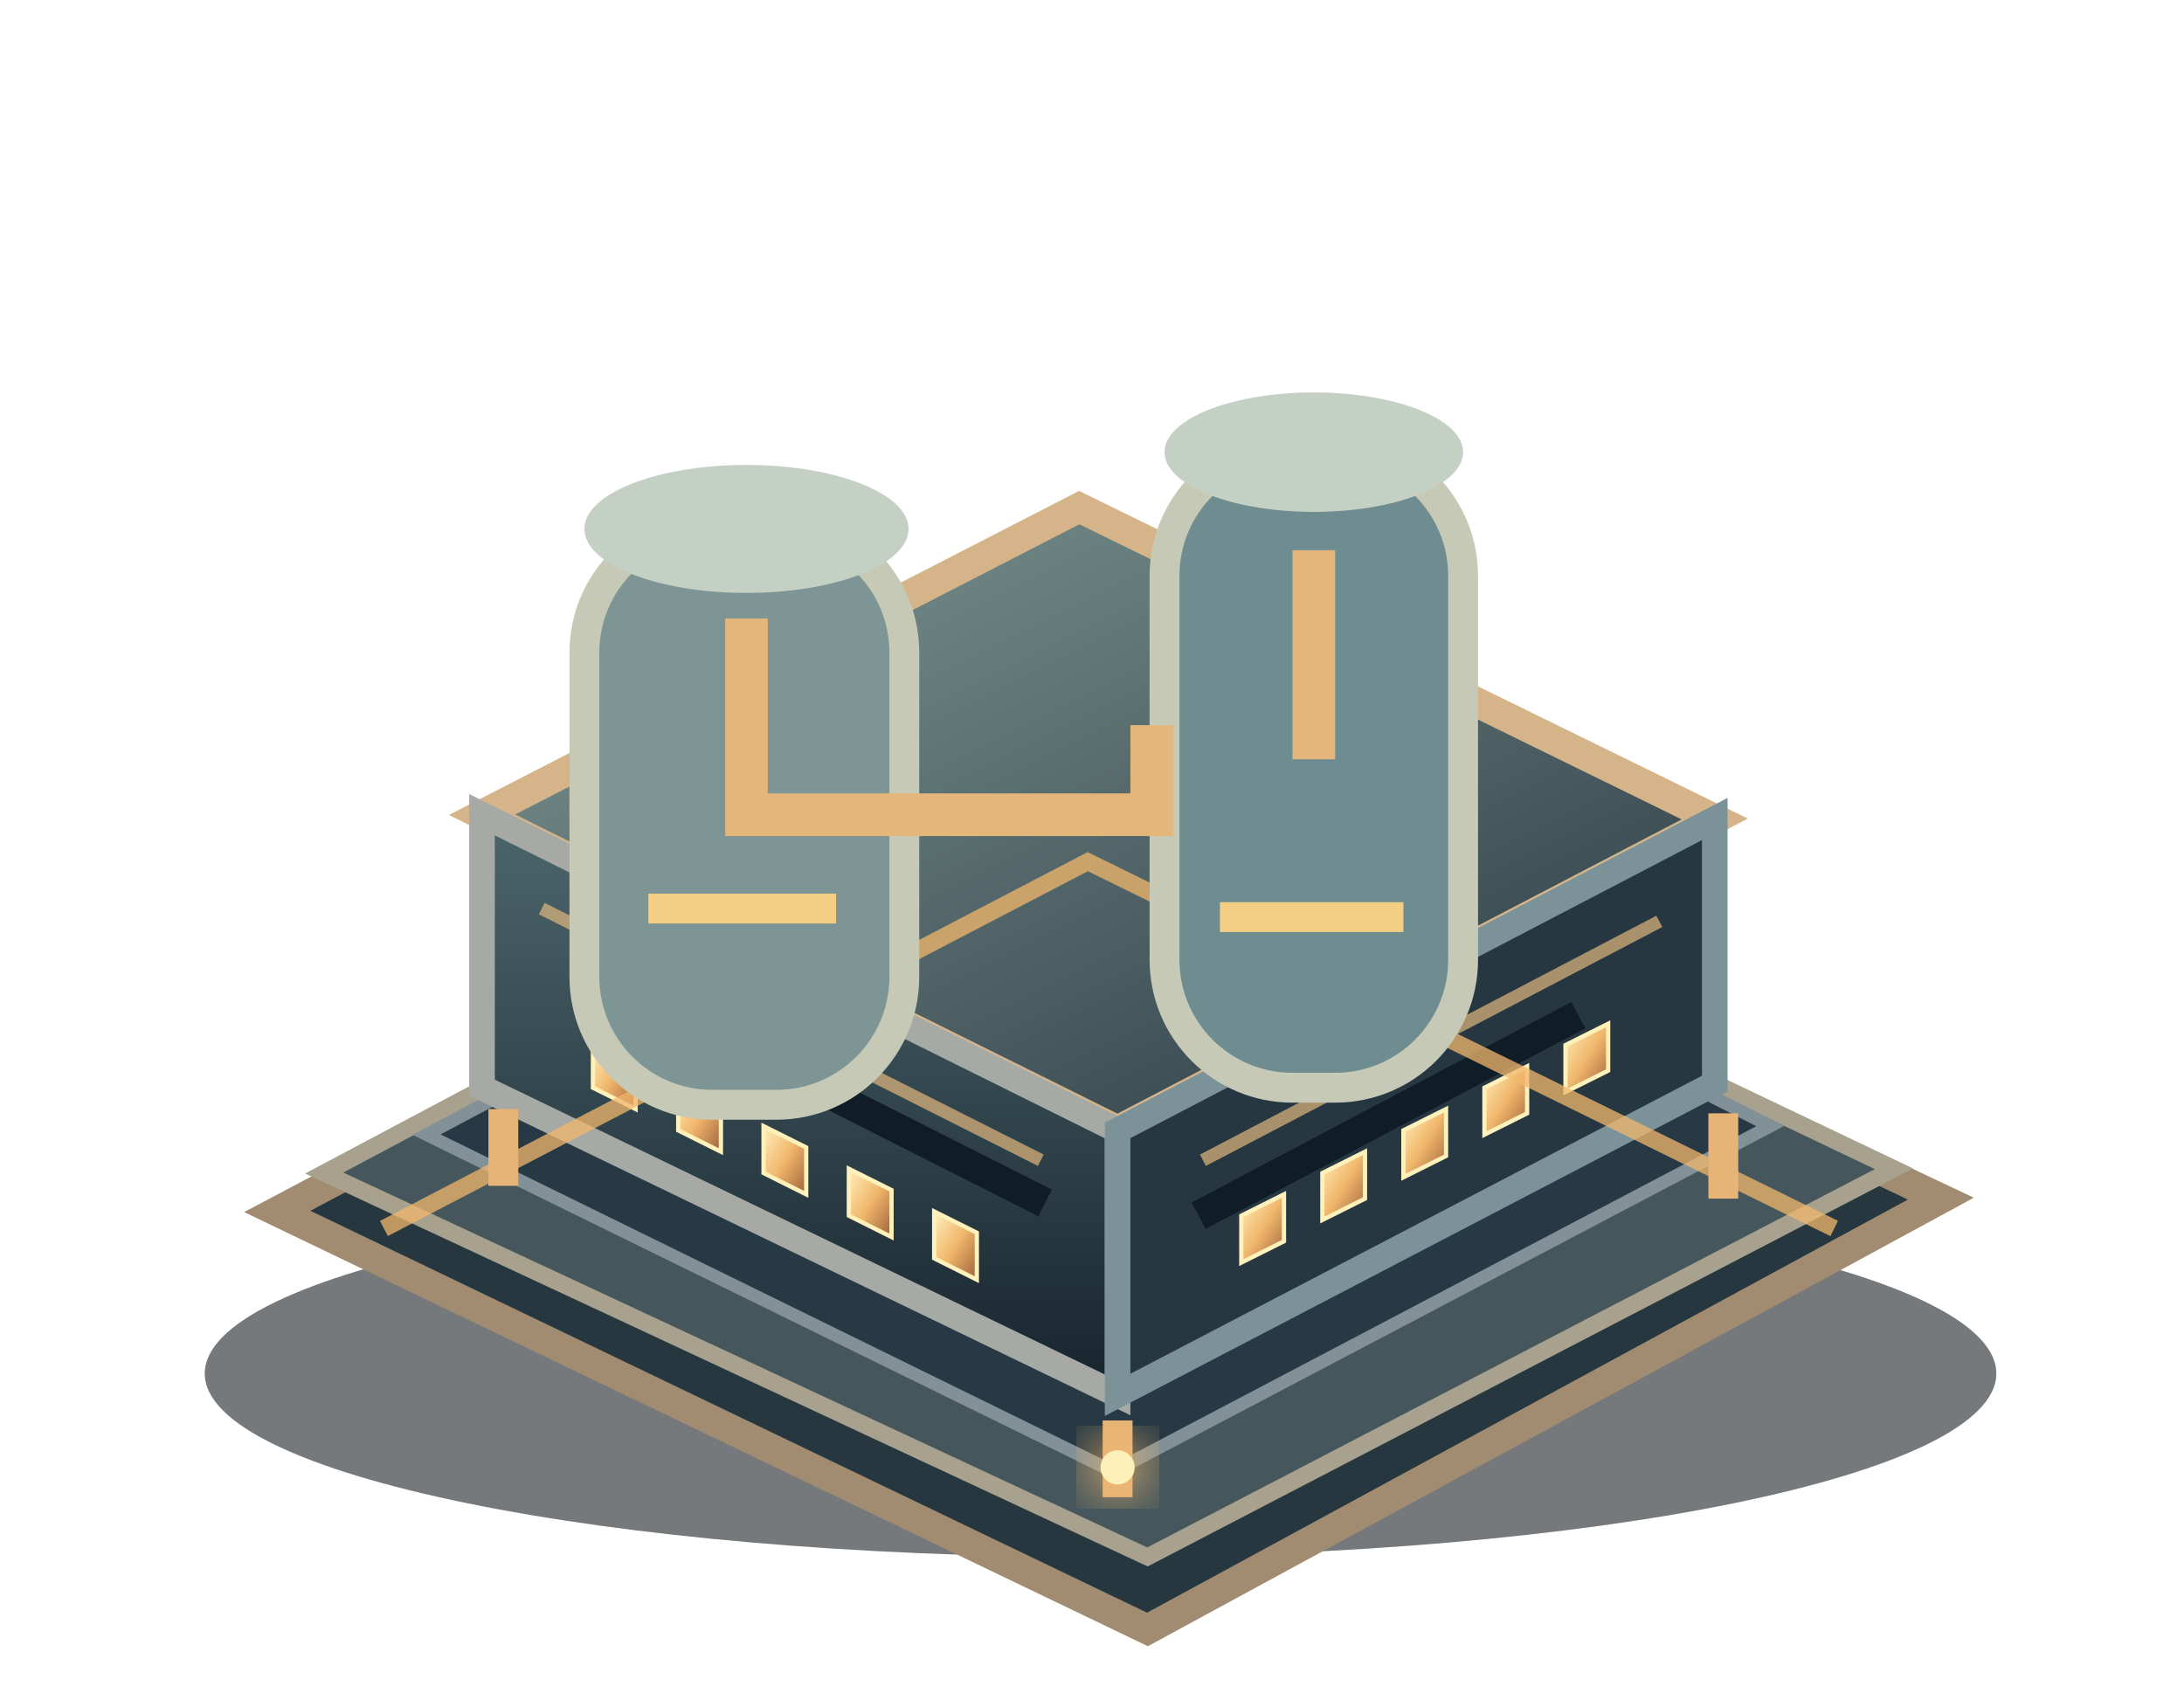
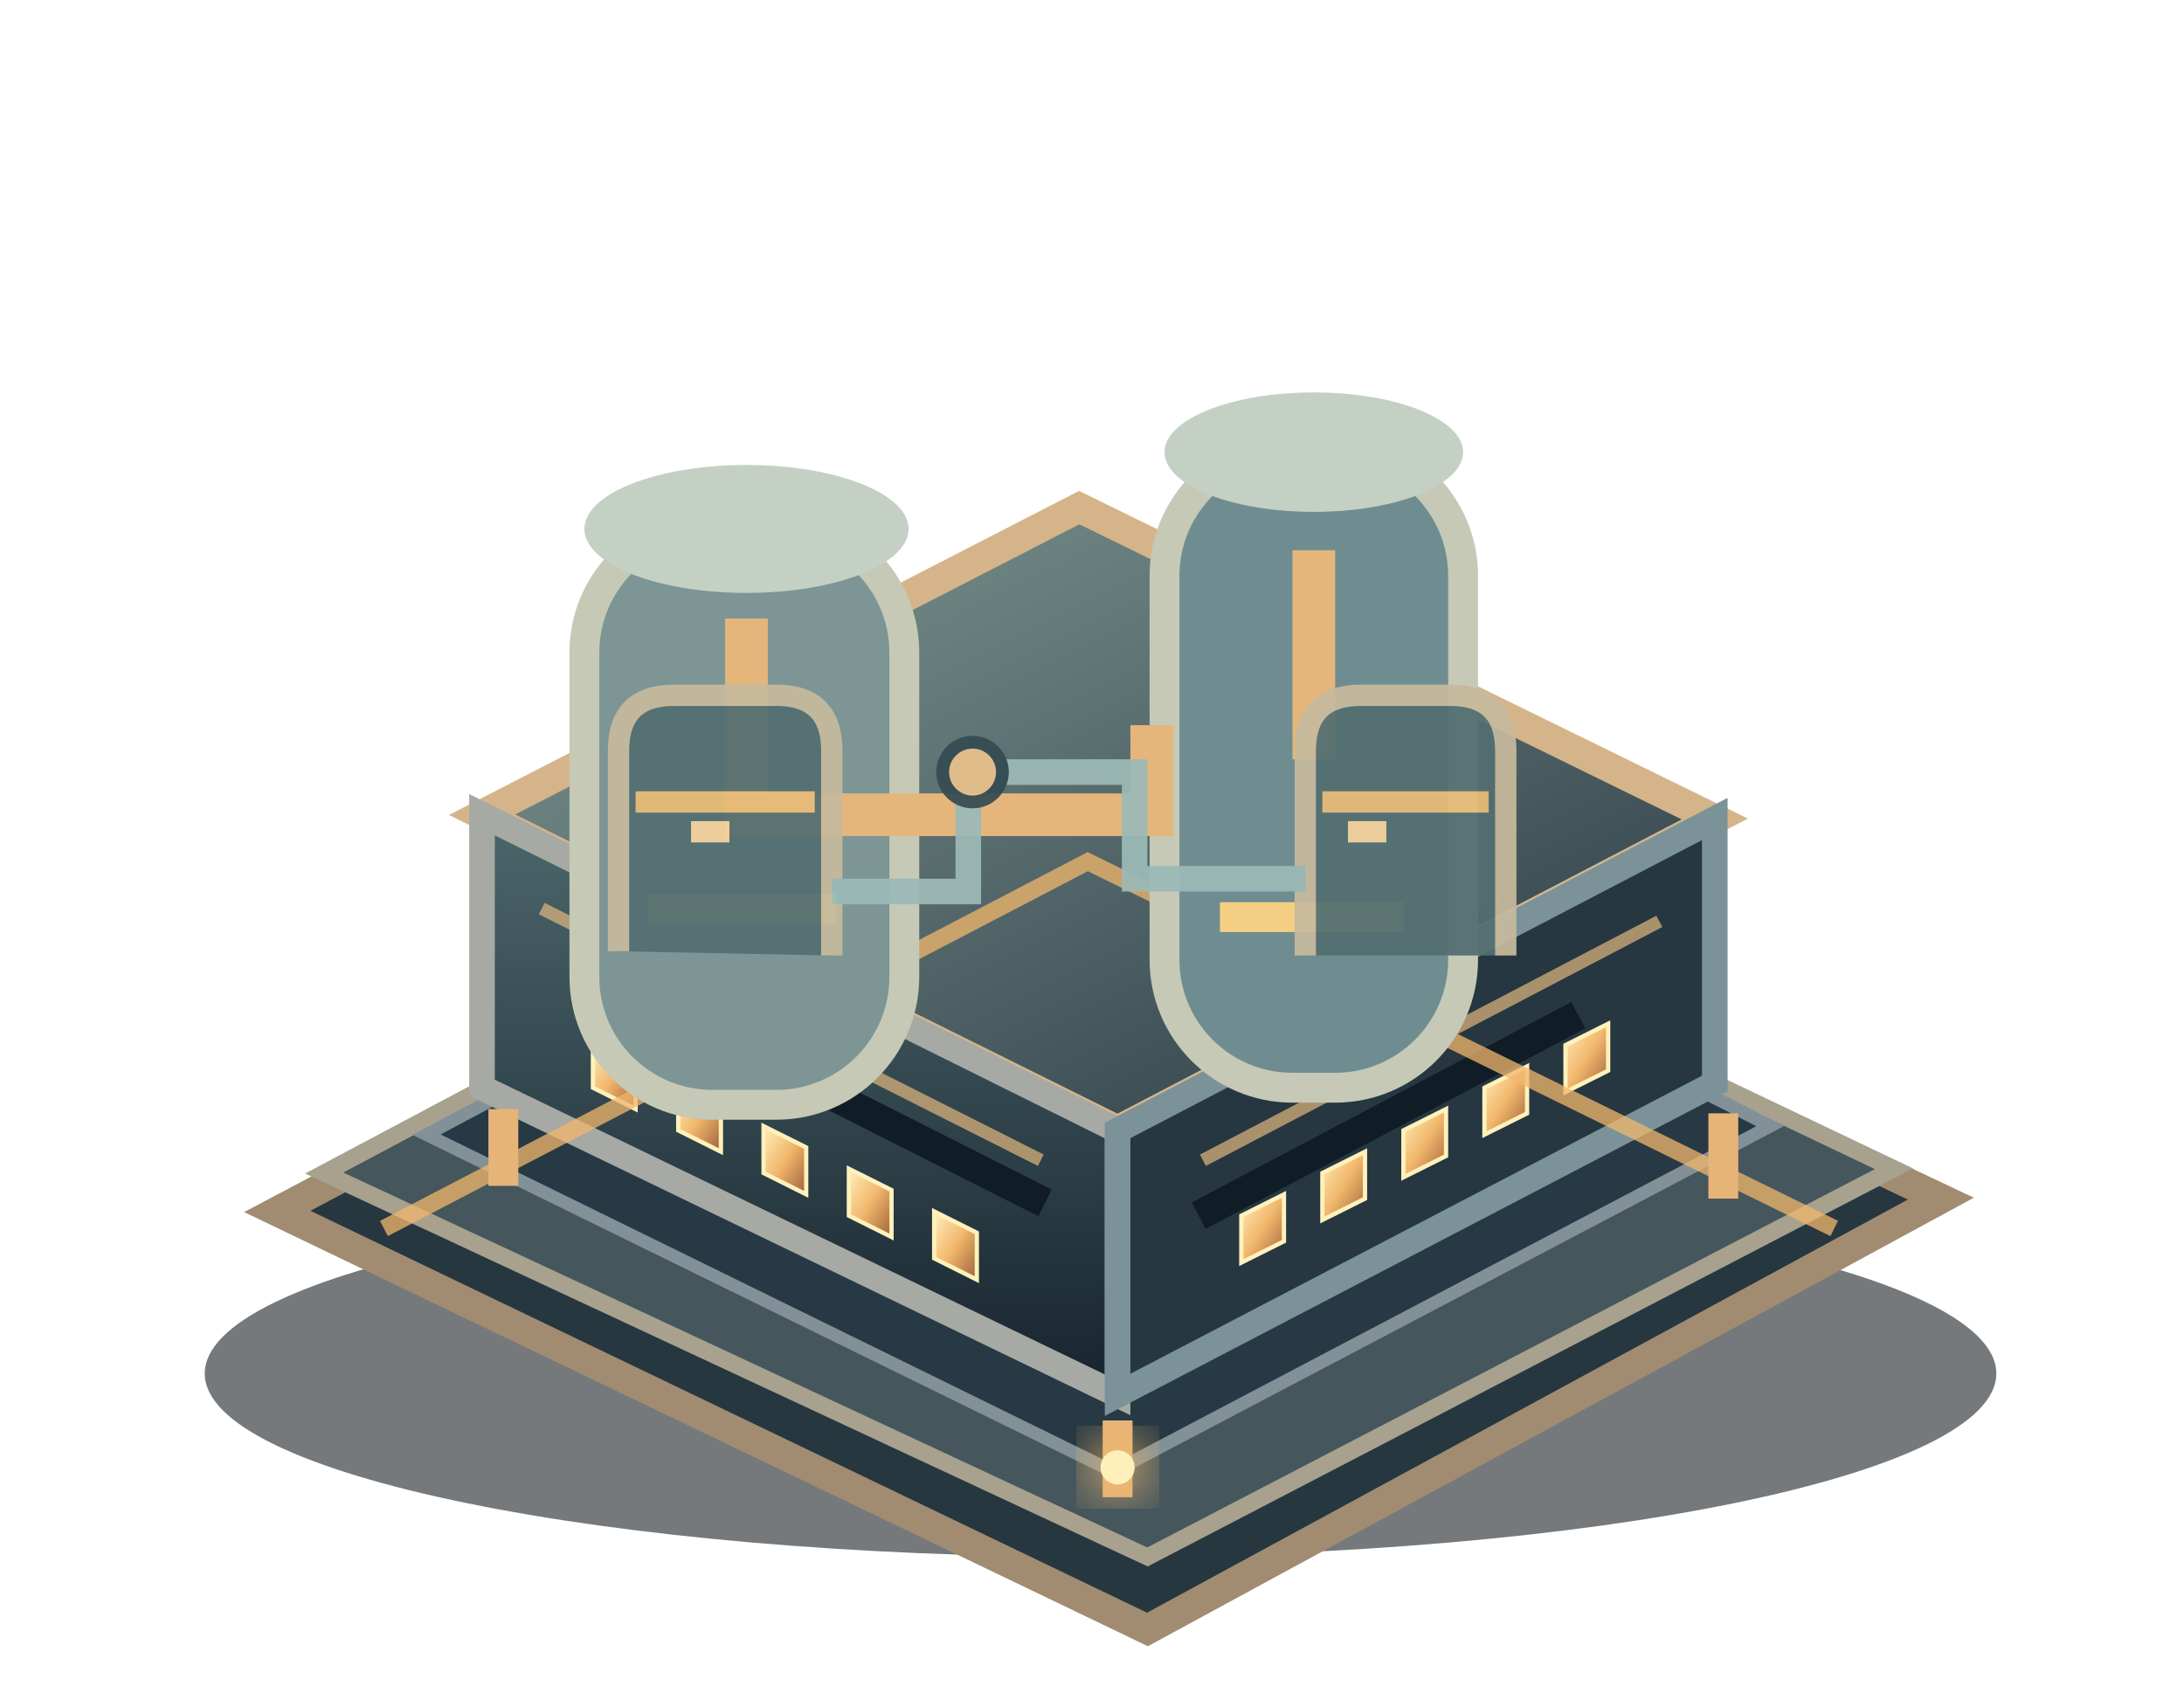
<svg xmlns="http://www.w3.org/2000/svg" width="512" height="400" viewBox="0 0 512 400">
  <defs>
    <linearGradient id="steel" x1="0" y1="0" x2="1" y2="1">
      <stop stop-color="#839b96" />
      <stop offset="1" stop-color="#273741" />
    </linearGradient>
    <linearGradient id="face" x1="0" y1="0" x2="0" y2="1">
      <stop stop-color="#4c666b" />
      <stop offset="1" stop-color="#17242e" />
    </linearGradient>
    <linearGradient id="lit" x1="0" y1="0" x2="1" y2="1">
      <stop stop-color="#fff1bd" />
      <stop offset=".5" stop-color="#f1b76c" />
      <stop offset="1" stop-color="#9e613a" />
    </linearGradient>
    <filter id="glow">
      <feGaussianBlur stdDeviation="7" />
    </filter>
  </defs>
  <ellipse cx="258" cy="322" rx="210" ry="43" fill="#030b10" opacity=".55" />
  <path d="M65 284L252 185L455 281L269 382Z" fill="#263740" stroke="#a18c71" stroke-width="7" />
  <path d="M76 275L251 182L444 274L269 365Z" fill="#45565c" stroke="#a7a18d" stroke-width="4" />
  <path d="M100 266L256 183L415 264L261 345Z" fill="#273944" stroke="#829198" stroke-width="3" />
  <path d="M113 191L253 119L402 192L262 265Z" fill="url(#steel)" stroke="#d5b48a" stroke-width="7" />
  <path d="M113 191L262 265V327L113 255Z" fill="url(#face)" stroke="#a6a9a4" stroke-width="6" />
  <path d="M262 265L402 192V254L262 327Z" fill="#263741" stroke="#7b9298" stroke-width="6" />
  <path d="M127 213L244 272M282 272L389 216" stroke="#e1b87e" stroke-width="3" opacity=".7" />
  <path d="M146 232L245 282M281 285L370 238" stroke="#101d26" stroke-width="7" />
  <g fill="url(#lit)" stroke="#fff1bc" stroke-width="1">
    <path d="M139 244l10 5v11l-10 -5z" />
    <path d="M159 254l10 5v11l-10 -5z" />
    <path d="M179 264l10 5v11l-10 -5z" />
    <path d="M199 274l10 5v11l-10 -5z" />
    <path d="M219 284l10 5v11l-10 -5z" />
    <path d="M291 285l10 -5v11l-10 5z" />
    <path d="M310 275l10 -5v11l-10 5z" />
    <path d="M329 265l10 -5v11l-10 5z" />
    <path d="M348 255l10 -5v11l-10 5z" />
    <path d="M367 245l10 -5v11l-10 5z" />
  </g>
  <path d="M90 288L255 202L430 288" stroke="#f1b76c" stroke-width="4" fill="none" opacity=".75" />
  <g>
    <rect x="137" y="123" width="75" height="136" rx="30" fill="#7d9595" stroke="#c5c9b6" stroke-width="7" />
    <ellipse cx="175" cy="124" rx="38" ry="15" fill="#c5d0c4" />
    <rect x="273" y="105" width="70" height="150" rx="30" fill="#6f8d91" stroke="#c5c9b6" stroke-width="7" />
    <ellipse cx="308" cy="106" rx="35" ry="14" fill="#c5d0c4" />
    <path d="M175 145V191H270V170M308 129V178" stroke="#e4b67b" stroke-width="10" fill="none" />
    <path d="M152 213H196M286 215H329" stroke="#f4cf83" stroke-width="7" />
  </g>
  <path d="M262 333V351M118 260V278M404 261V281" stroke="#e7b478" stroke-width="7" />
  <circle cx="262" cy="344" r="8" fill="#f1b76c" filter="url(#glow)" />
  <circle cx="262" cy="344" r="4" fill="#fff0b9" />
+   <g opacity=".93">
+     <path d="M145 223v-47q0-13 13-13h24q13 0 13 13v48M306 224v-48q0-13 13-13h21q13 0 13 13v48" fill="#526e70" stroke="#c6b99c" stroke-width="5" />
+     <path d="M149 188h42m119 0h39" stroke="#e7bb77" stroke-width="5" />
+     <path d="M195 209h32v-28h39v25h40" fill="none" stroke="#9bb9b6" stroke-width="6" />
+     <path d="M162 195l9 0m145 0 9 0" stroke="#f4d19b" stroke-width="5" />
+     <circle cx="228" cy="181" r="7" fill="#e8c18b" stroke="#354b52" stroke-width="3" />
+   </g>
</svg>
